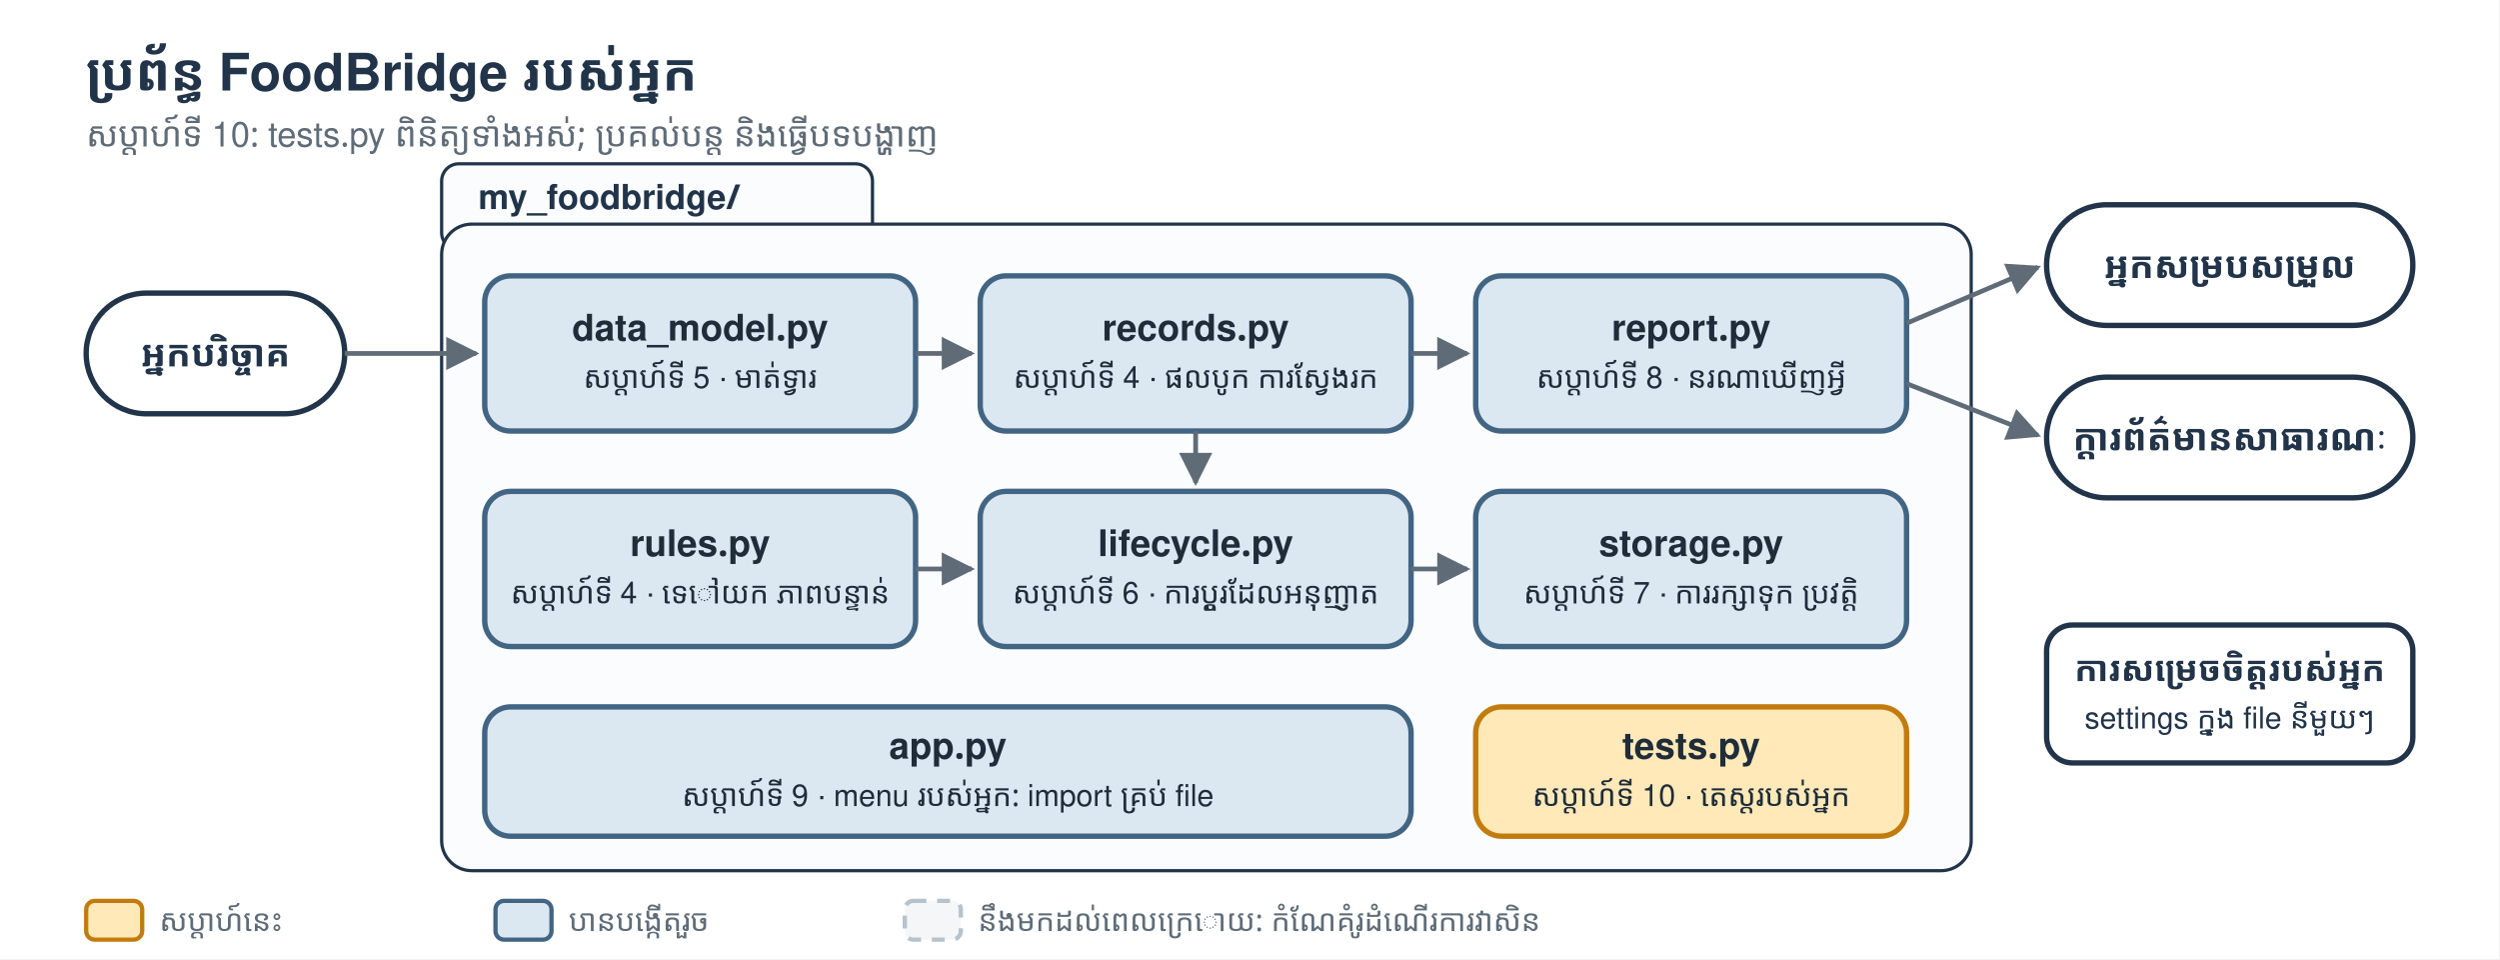
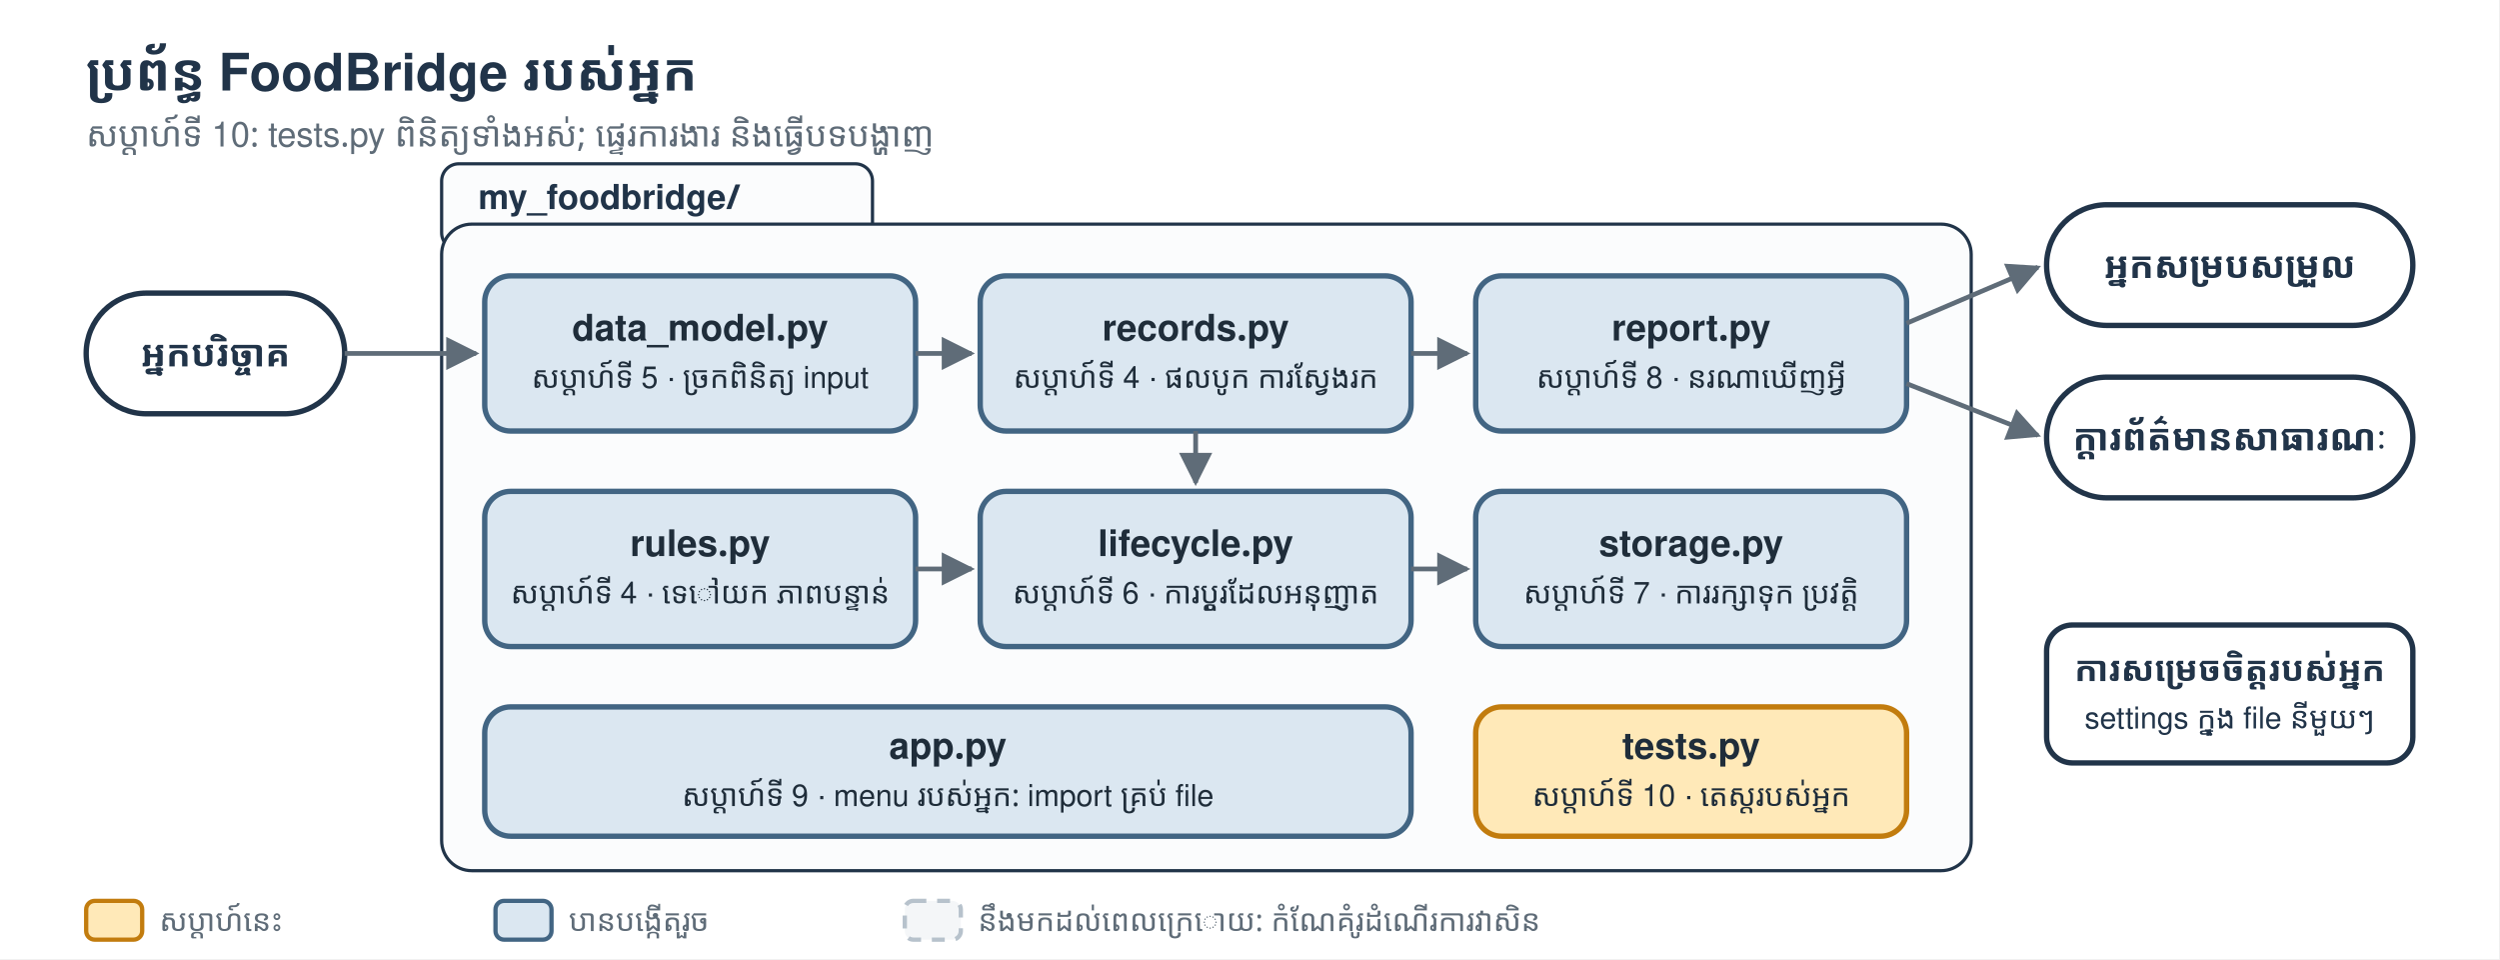
<svg xmlns="http://www.w3.org/2000/svg" width="1160" height="445" viewBox="0 0 1160 445" role="img" font-family="system-ui, -apple-system, 'Segoe UI', 'Noto Sans Khmer', 'Khmer Sangam MN', 'Khmer UI', 'Khmer OS Battambang', Helvetica, Arial, sans-serif">
  <rect width="1160" height="445" fill="#ffffff" />
  <defs>
    <marker id="arrow" viewBox="0 0 10 10" refX="9" refY="5" markerWidth="7" markerHeight="7" orient="auto-start-reverse">
      <path d="M0,0 L10,5 L0,10 z" fill="#5f6c78" />
    </marker>
  </defs>
  <text x="40" y="42" font-size="24" font-weight="700" fill="#213449" text-anchor="start">ប្រព័ន្ធ FoodBridge របស់អ្នក</text>
-   <text x="40" y="68" font-size="16" font-weight="400" fill="#5f6c78" text-anchor="start">សប្ដាហ៍ទី 10: tests.py ពិនិត្យទាំងអស់; ប្រគល់បន្ត និងធ្វើបទបង្ហាញ</text>
+   <text x="40" y="68" font-size="16" font-weight="400" fill="#5f6c78" text-anchor="start">សប្ដាហ៍ទី 10: tests.py ពិនិត្យទាំងអស់; ផ្ទេរការងារ និងធ្វើបទបង្ហាញ</text>
  <rect x="205" y="76" width="200" height="40" rx="8" fill="#fbfcfd" stroke="#213449" stroke-width="1.5" />
  <text x="222" y="97" font-size="16" font-weight="700" fill="#213449" text-anchor="start">my_foodbridge/</text>
  <rect x="205" y="104" width="710" height="300" rx="14" fill="#fbfcfd" stroke="#213449" stroke-width="1.5" />
  <rect x="225" y="128" width="200" height="72" rx="12" fill="#dbe7f1" stroke="#426583" stroke-width="2.5" />
  <text x="325.0" y="158.0" text-anchor="middle" font-size="17" font-weight="700" fill="#1f2d3a">data_model.py</text>
-   <text x="325.0" y="180.0" text-anchor="middle" font-size="14" fill="#1f2d3a">សប្ដាហ៍ទី 5 · មាត់ទ្វារ</text>
+   <text x="325.0" y="180.0" text-anchor="middle" font-size="14" fill="#1f2d3a">សប្ដាហ៍ទី 5 · ច្រកពិនិត្យ input</text>
  <rect x="455" y="128" width="200" height="72" rx="12" fill="#dbe7f1" stroke="#426583" stroke-width="2.5" />
  <text x="555.0" y="158.0" text-anchor="middle" font-size="17" font-weight="700" fill="#1f2d3a">records.py</text>
  <text x="555.0" y="180.0" text-anchor="middle" font-size="14" fill="#1f2d3a">សប្ដាហ៍ទី 4 · ផលបូក ការស្វែងរក</text>
  <rect x="685" y="128" width="200" height="72" rx="12" fill="#dbe7f1" stroke="#426583" stroke-width="2.5" />
  <text x="785.0" y="158.0" text-anchor="middle" font-size="17" font-weight="700" fill="#1f2d3a">report.py</text>
  <text x="785.0" y="180.0" text-anchor="middle" font-size="14" fill="#1f2d3a">សប្ដាហ៍ទី 8 · នរណាឃើញអ្វី</text>
  <rect x="225" y="228" width="200" height="72" rx="12" fill="#dbe7f1" stroke="#426583" stroke-width="2.5" />
  <text x="325.0" y="258.0" text-anchor="middle" font-size="17" font-weight="700" fill="#1f2d3a">rules.py</text>
  <text x="325.0" y="280.0" text-anchor="middle" font-size="14" fill="#1f2d3a">សប្ដាហ៍ទី 4 · ទៅយក ភាពបន្ទាន់</text>
  <rect x="455" y="228" width="200" height="72" rx="12" fill="#dbe7f1" stroke="#426583" stroke-width="2.5" />
  <text x="555.0" y="258.0" text-anchor="middle" font-size="17" font-weight="700" fill="#1f2d3a">lifecycle.py</text>
  <text x="555.0" y="280.0" text-anchor="middle" font-size="14" fill="#1f2d3a">សប្ដាហ៍ទី 6 · ការប្ដូរដែលអនុញ្ញាត</text>
  <rect x="685" y="228" width="200" height="72" rx="12" fill="#dbe7f1" stroke="#426583" stroke-width="2.5" />
  <text x="785.0" y="258.0" text-anchor="middle" font-size="17" font-weight="700" fill="#1f2d3a">storage.py</text>
  <text x="785.0" y="280.0" text-anchor="middle" font-size="14" fill="#1f2d3a">សប្ដាហ៍ទី 7 · ការរក្សាទុក ប្រវត្តិ</text>
  <rect x="225" y="328" width="430" height="60" rx="12" fill="#dbe7f1" stroke="#426583" stroke-width="2.5" />
  <text x="440.0" y="352.0" text-anchor="middle" font-size="17" font-weight="700" fill="#1f2d3a">app.py</text>
  <text x="440.0" y="374.0" text-anchor="middle" font-size="14" fill="#1f2d3a">សប្ដាហ៍ទី 9 · menu របស់អ្នក: import គ្រប់ file</text>
  <rect x="685" y="328" width="200" height="60" rx="12" fill="#ffe9b8" stroke="#c27c0e" stroke-width="2.5" />
  <text x="785.0" y="352.0" text-anchor="middle" font-size="17" font-weight="700" fill="#1f2d3a">tests.py</text>
  <text x="785.0" y="374.0" text-anchor="middle" font-size="14" fill="#1f2d3a">សប្ដាហ៍ទី 10 · តេស្តរបស់អ្នក</text>
  <rect x="40" y="136" width="120" height="56" rx="28" fill="#ffffff" stroke="#213449" stroke-width="2.5" />
  <text x="100.0" y="170.0" text-anchor="middle" font-size="17" font-weight="700" fill="#213449">អ្នកបរិច្ចាគ</text>
  <rect x="950" y="95" width="170" height="56" rx="28" fill="#ffffff" stroke="#213449" stroke-width="2.5" />
  <text x="1035.0" y="129.0" text-anchor="middle" font-size="17" font-weight="700" fill="#213449">អ្នកសម្របសម្រួល</text>
  <rect x="950" y="175" width="170" height="56" rx="28" fill="#ffffff" stroke="#213449" stroke-width="2.5" />
  <text x="1035.0" y="209.0" text-anchor="middle" font-size="17" font-weight="700" fill="#213449">ក្ដារព័ត៌មានសាធារណៈ</text>
  <line x1="160" y1="164" x2="221" y2="164" stroke="#5f6c78" stroke-width="2.2" marker-end="url(#arrow)" />
  <line x1="425" y1="164" x2="451" y2="164" stroke="#5f6c78" stroke-width="2.2" marker-end="url(#arrow)" />
  <line x1="655" y1="164" x2="681" y2="164" stroke="#5f6c78" stroke-width="2.2" marker-end="url(#arrow)" />
  <line x1="885" y1="150" x2="946" y2="124" stroke="#5f6c78" stroke-width="2.2" marker-end="url(#arrow)" />
  <line x1="885" y1="178" x2="946" y2="202" stroke="#5f6c78" stroke-width="2.2" marker-end="url(#arrow)" />
  <line x1="555" y1="200" x2="555" y2="224" stroke="#5f6c78" stroke-width="2.2" marker-end="url(#arrow)" />
  <line x1="425" y1="264" x2="451" y2="264" stroke="#5f6c78" stroke-width="2.2" marker-end="url(#arrow)" />
  <line x1="655" y1="264" x2="681" y2="264" stroke="#5f6c78" stroke-width="2.2" marker-end="url(#arrow)" />
  <rect x="950" y="290" width="170" height="64" rx="12" fill="#ffffff" stroke="#213449" stroke-width="2.5" />
  <text x="1035.0" y="316.0" text-anchor="middle" font-size="16" font-weight="700" fill="#213449">ការសម្រេចចិត្តរបស់អ្នក</text>
  <text x="1035.0" y="338.0" text-anchor="middle" font-size="14" fill="#213449">settings ក្នុង file នីមួយៗ</text>
  <rect x="40" y="418" width="26" height="18" rx="4" fill="#ffe9b8" stroke="#c27c0e" stroke-width="2" />
  <text x="74" y="432" font-size="14" font-weight="400" fill="#5f6c78" text-anchor="start">សប្ដាហ៍នេះ</text>
  <rect x="230" y="418" width="26" height="18" rx="4" fill="#dbe7f1" stroke="#426583" stroke-width="2" />
  <text x="264" y="432" font-size="14" font-weight="400" fill="#5f6c78" text-anchor="start">បានបង្កើតរួច</text>
  <rect x="420" y="418" width="26" height="18" rx="4" fill="#f4f6f8" stroke="#b7c2cc" stroke-width="2" stroke-dasharray="6 5" />
  <text x="454" y="432" font-size="14" font-weight="400" fill="#5f6c78" text-anchor="start">នឹងមកដល់ពេលក្រោយ: កំណែគំរូដំណើរការវាសិន</text>
</svg>
